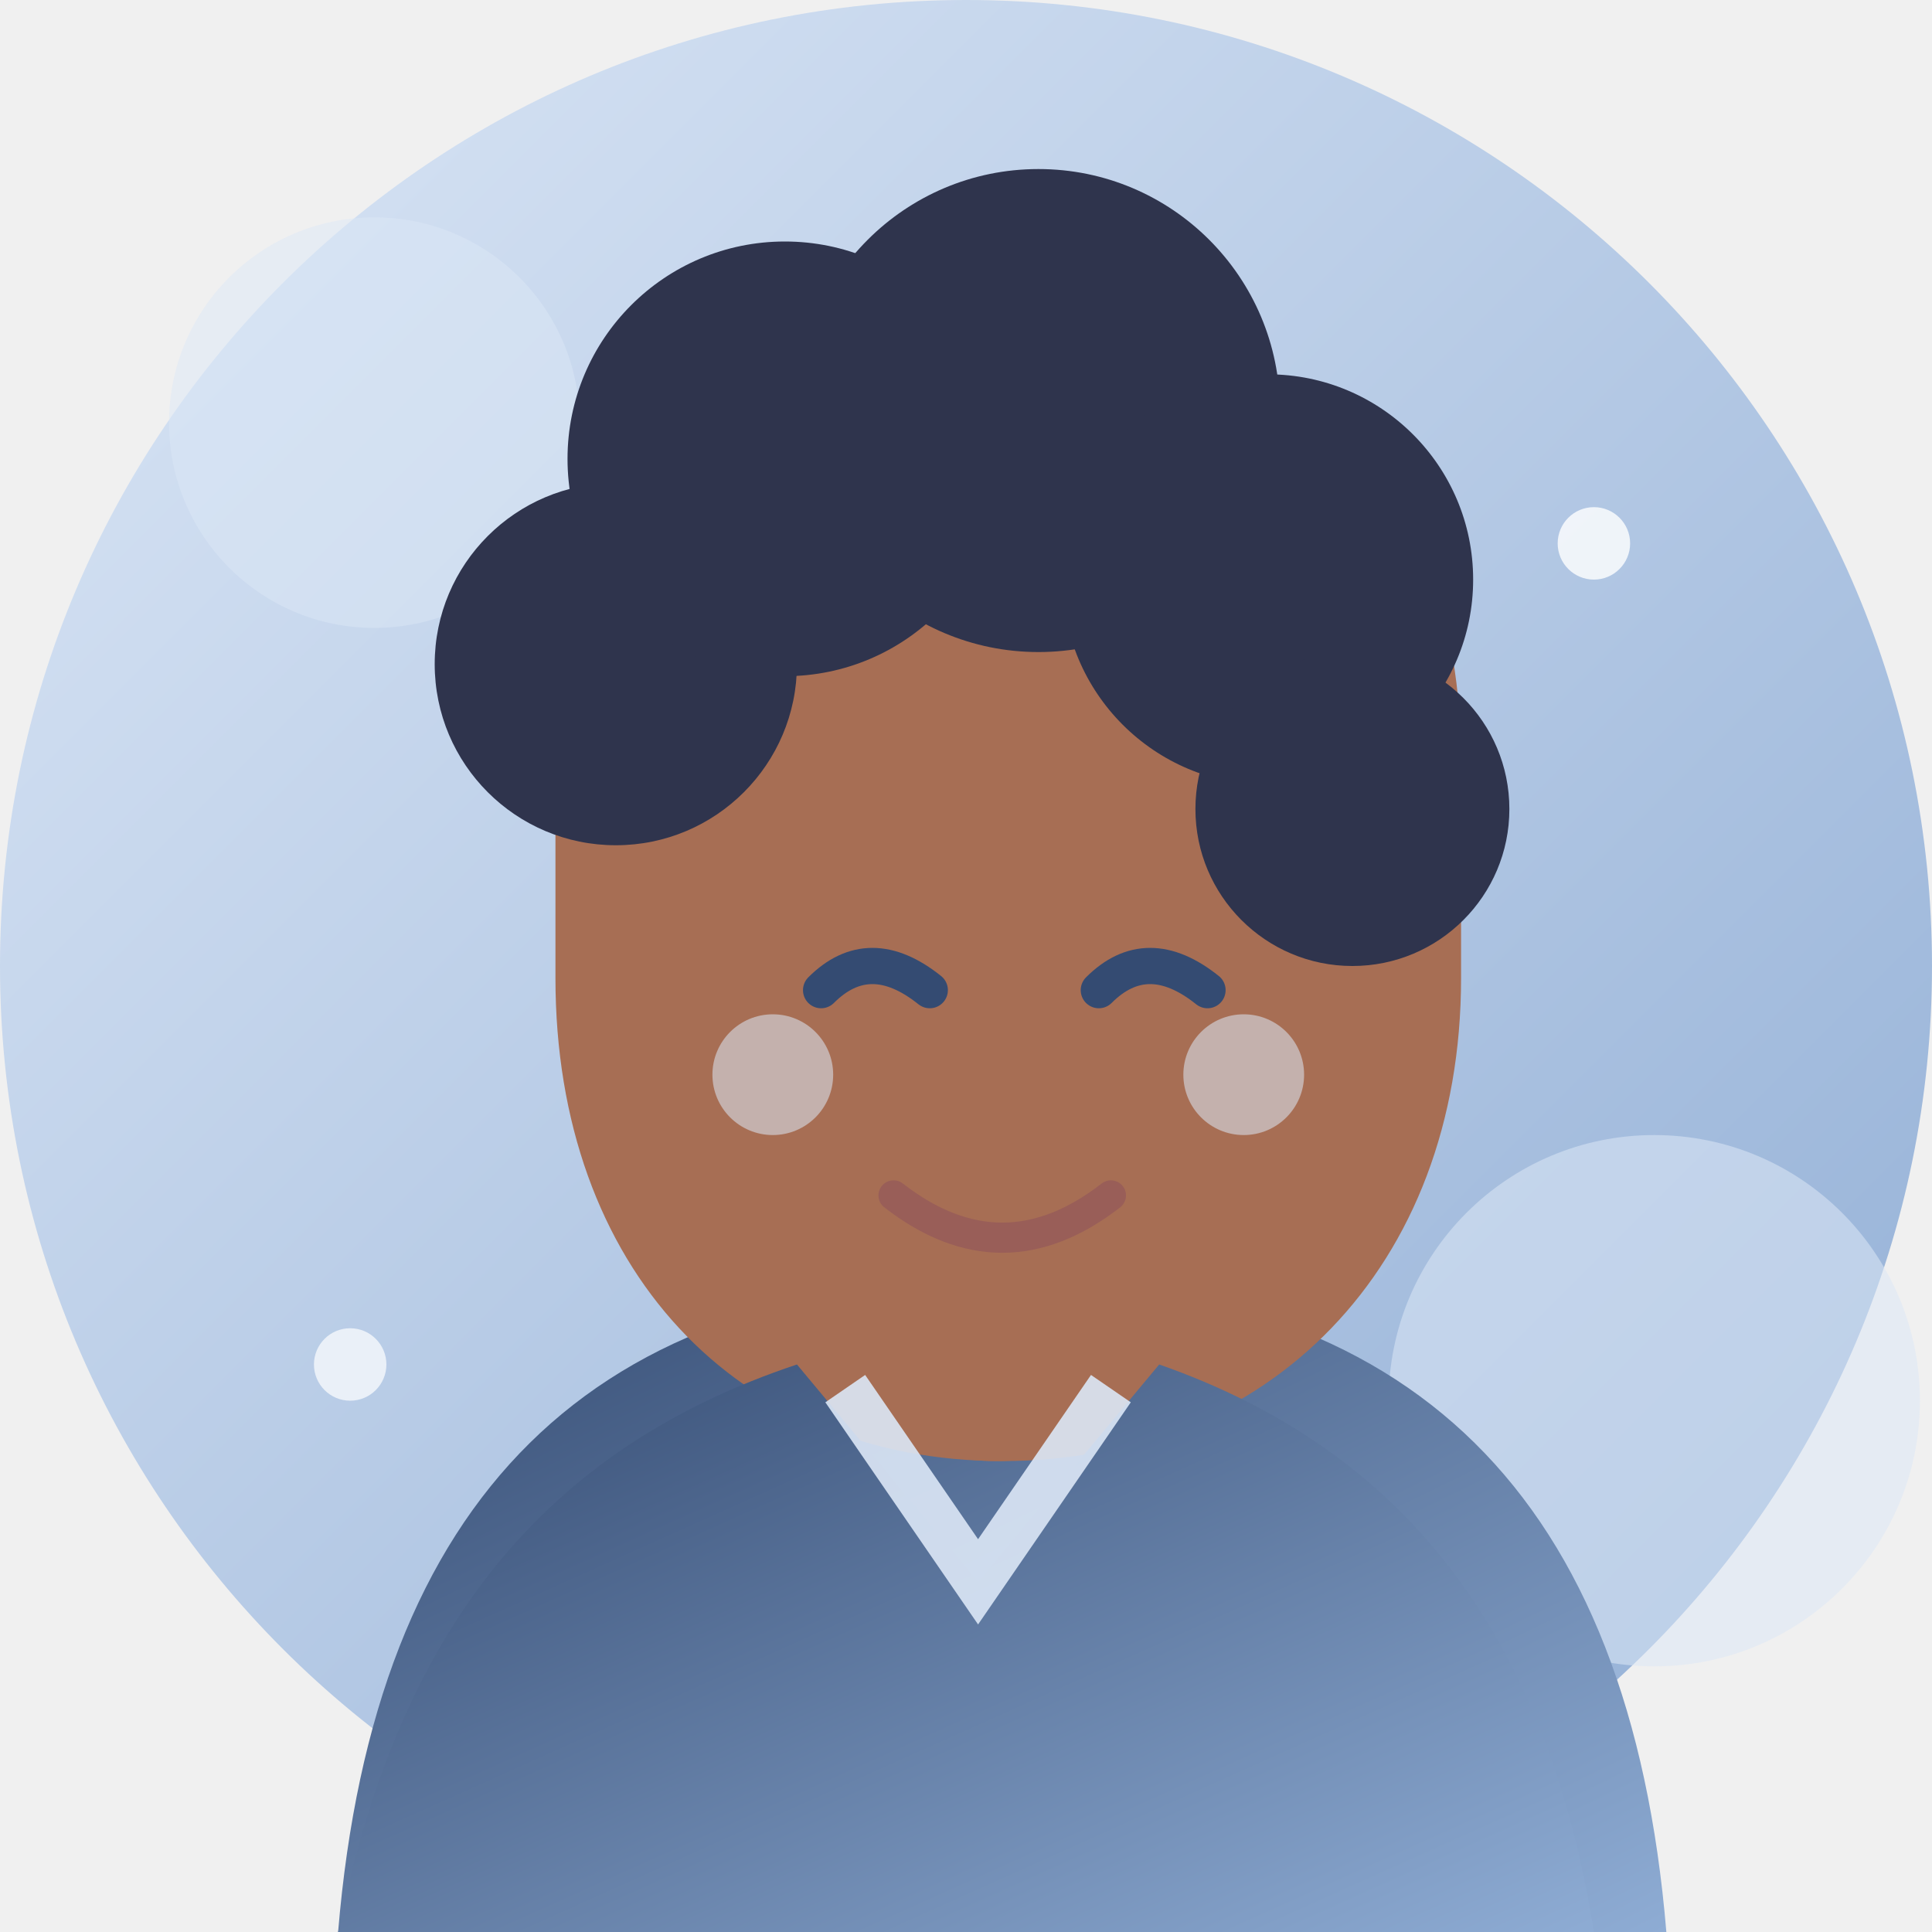
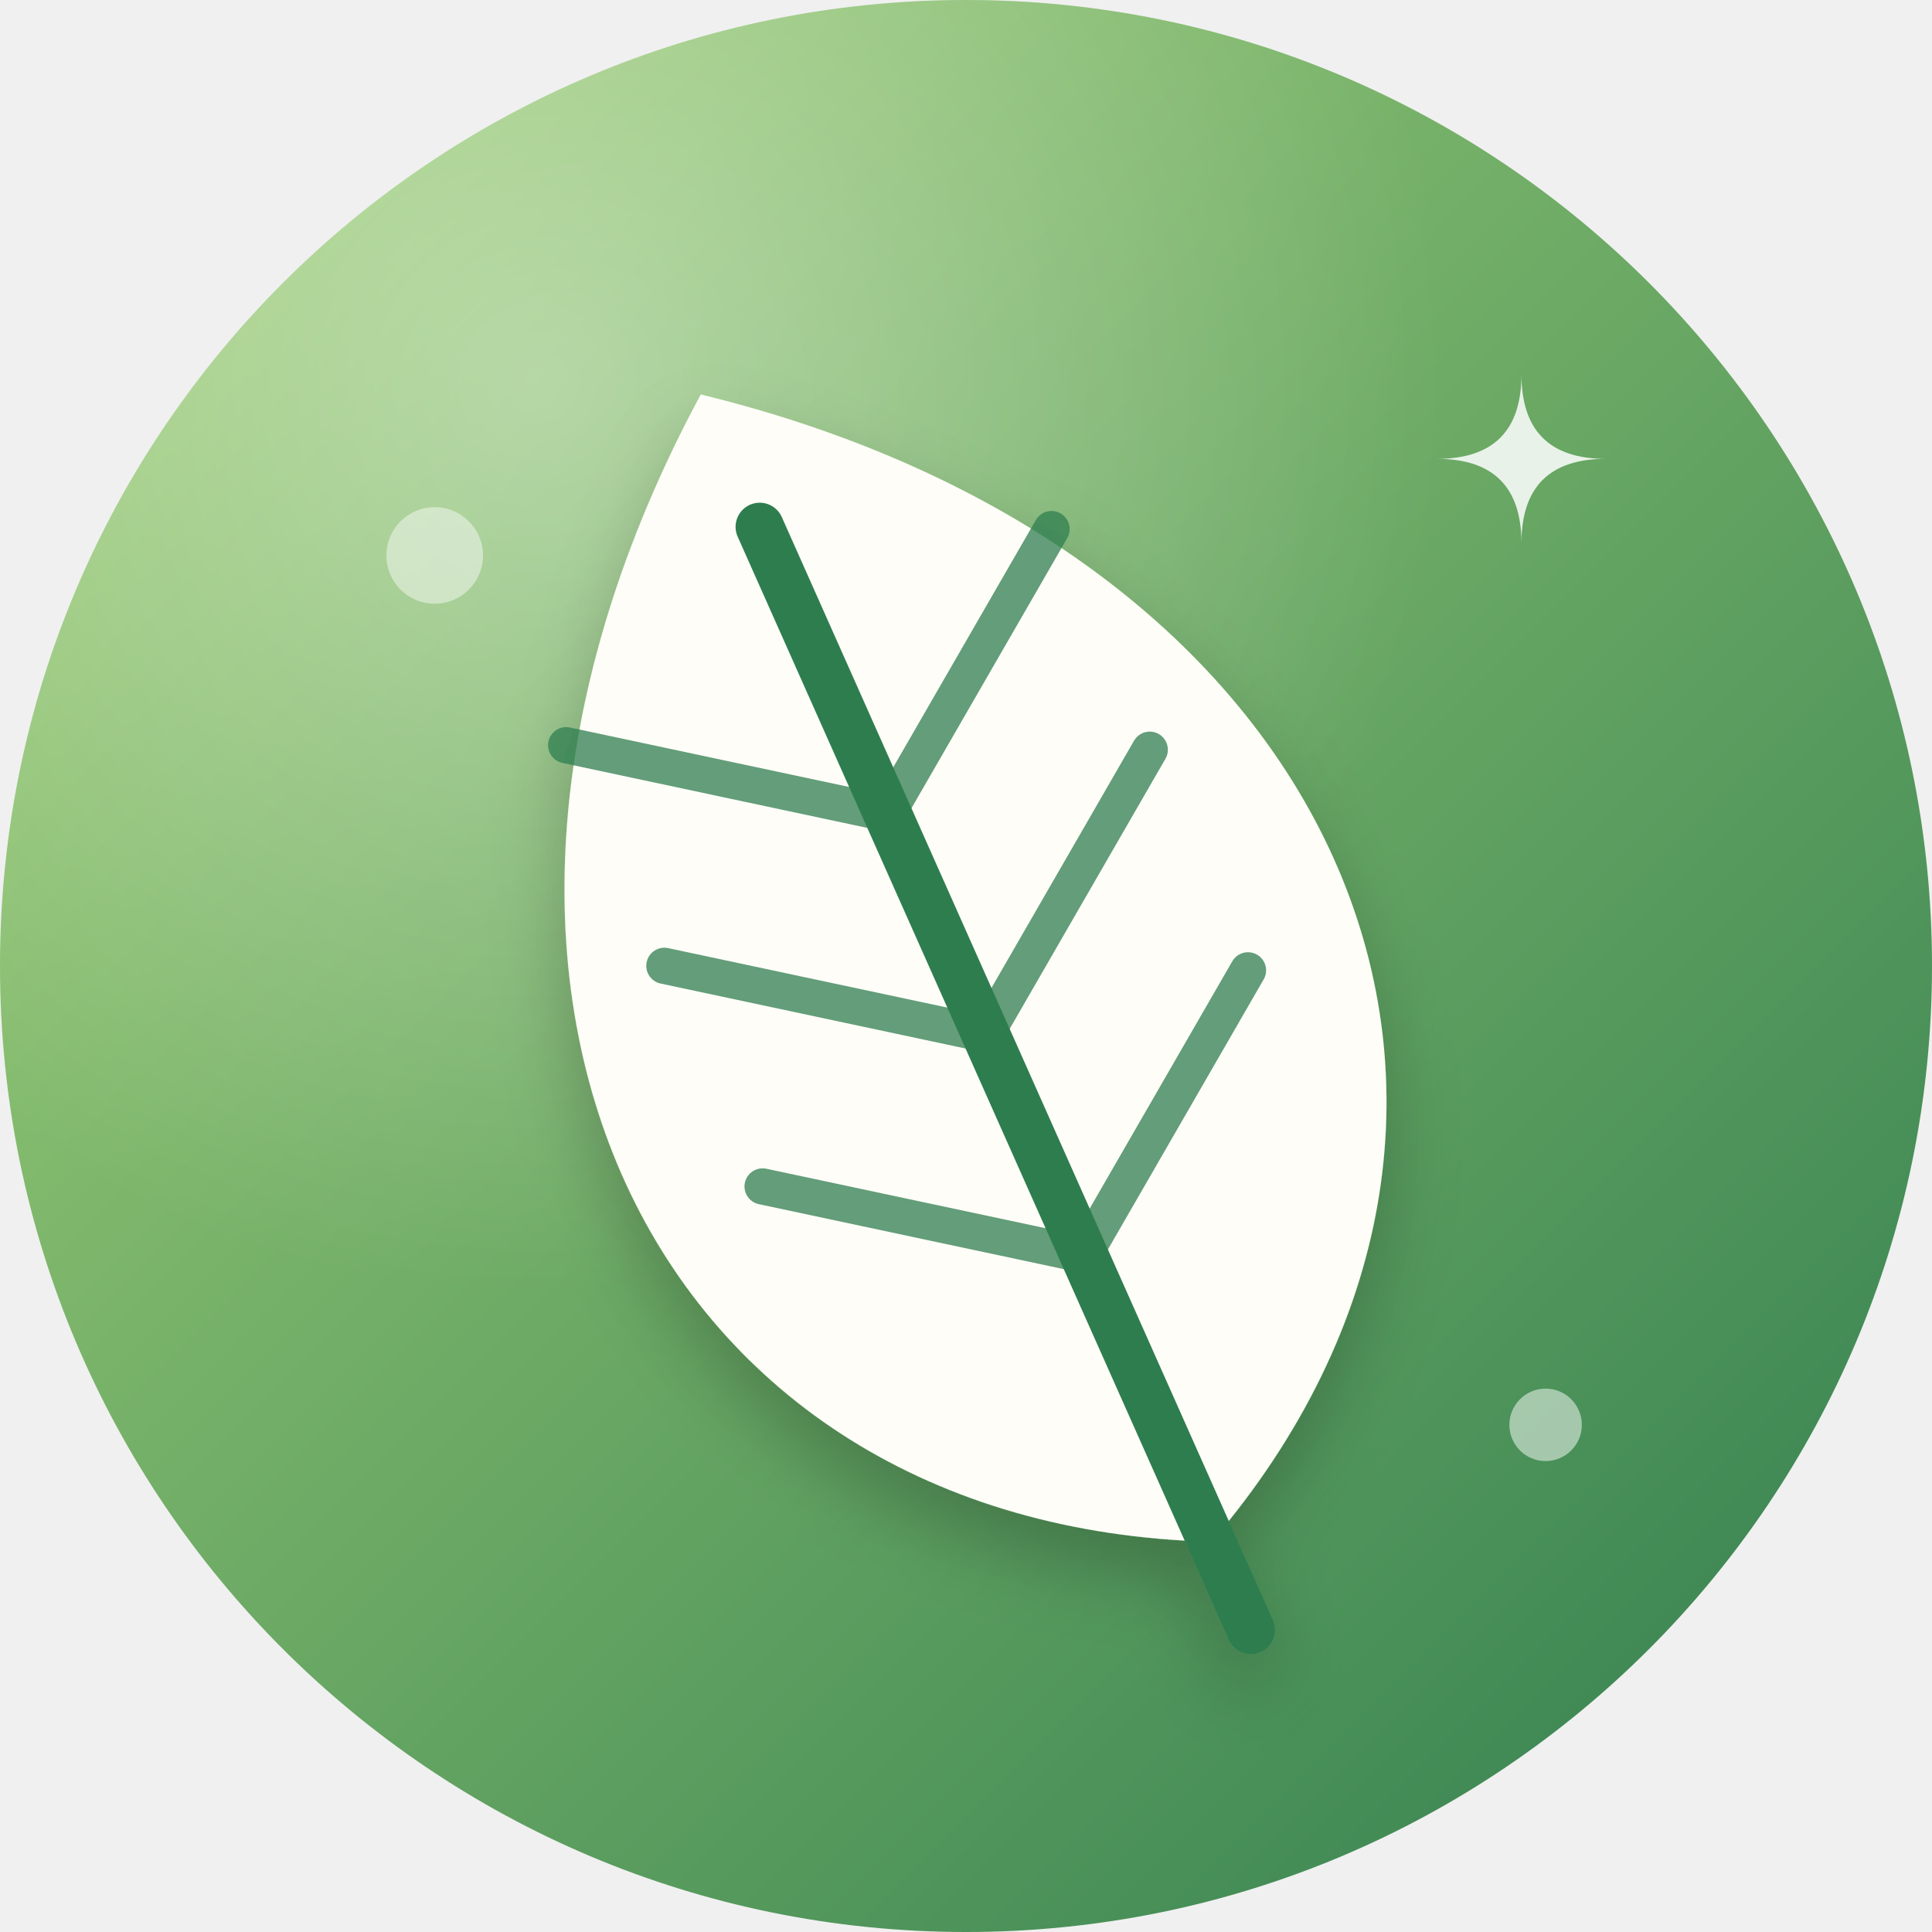
- <svg xmlns="http://www.w3.org/2000/svg" viewBox="0 0 160 160" role="img" aria-label="Illustrated student portrait">
+ <svg xmlns="http://www.w3.org/2000/svg" viewBox="0 0 160 160" role="img" aria-label="Leaf">
  <defs>
-     <linearGradient id="bg" x1="0" y1="0" x2="1" y2="1">
-       <stop stop-color="#dce7f6" />
-       <stop offset="1" stop-color="#8eacd4" />
+     <linearGradient id="g" x1="0" y1="0" x2="1" y2="1">
+       <stop stop-color="#a6d47a" />
+       <stop offset="1" stop-color="#2f7d4f" />
    </linearGradient>
-     <linearGradient id="shirt" x1="0" y1="0" x2="1" y2="1">
-       <stop stop-color="#344b72" />
-       <stop offset="1" stop-color="#8eacd4" />
-     </linearGradient>
+     <radialGradient id="h" cx=".28" cy=".2" r=".85">
+       <stop stop-color="#fff" stop-opacity=".38" />
+       <stop offset=".55" stop-color="#fff" stop-opacity="0" />
+     </radialGradient>
+     <filter id="s" x="-20%" y="-20%" width="140%" height="140%">
+       <feDropShadow dx="0" dy="3" stdDeviation="3" flood-color="#000" flood-opacity=".22" />
+     </filter>
  </defs>
-   <rect width="160" height="160" rx="80" fill="url(#bg)" />
-   <circle cx="31" cy="35" r="17" fill="#dce7f6" opacity=".5" />
-   <circle cx="137" cy="116" r="22" fill="#dce7f6" opacity=".55" />
-   <path d="M28 160c3-36 21-54 55-54s52 18 55 54" fill="url(#shirt)" />
-   <path d="M68 99v16c9 8 20 8 29 0V98" fill="#a76e54" />
-   <path d="M46 63c0-24 14-38 37-38s38 14 38 38v18c0 24-16 40-38 40S46 105 46 81Z" fill="#a76e54" />
-   <g fill="#2f344d">
-     <circle cx="51" cy="55" r="15" />
-     <circle cx="65" cy="38" r="18" />
-     <circle cx="86" cy="34" r="20" />
-     <circle cx="105" cy="48" r="17" />
-     <circle cx="112" cy="67" r="13" />
+   <circle cx="80" cy="80" r="80" fill="url(#g)" />
+   <circle cx="80" cy="80" r="80" fill="url(#h)" />
+   <circle cx="36" cy="46" r="4" fill="#fff" opacity="0.45" />
+   <circle cx="128" cy="118" r="3" fill="#fff" opacity="0.5" />
+   <path d="M126 31Q126 38 133 38Q126 38 126 45Q126 38 119 38Q126 38 126 31Z" fill="#fff" opacity="0.85" />
+   <g filter="url(#s)" stroke-linecap="round" stroke-linejoin="round">
+     <g transform="rotate(-24 80 82)">
+       <path d="M80 132C38 112 36 62 80 28C124 62 122 112 80 132Z" fill="#fffdf8" />
+       <path d="M80 140V40" stroke="#2f7d4f" stroke-width="4" fill="none" />
+       <path d="M80 66L58 50" stroke="#2f7d4f" stroke-width="3" opacity=".75" fill="none" />
+       <path d="M80 66L102 50" stroke="#2f7d4f" stroke-width="3" opacity=".75" fill="none" />
+       <path d="M80 86L58 70" stroke="#2f7d4f" stroke-width="3" opacity=".75" fill="none" />
+       <path d="M80 86L102 70" stroke="#2f7d4f" stroke-width="3" opacity=".75" fill="none" />
+       <path d="M80 106L58 90" stroke="#2f7d4f" stroke-width="3" opacity=".75" fill="none" />
+       <path d="M80 106L102 90" stroke="#2f7d4f" stroke-width="3" opacity=".75" fill="none" />
+     </g>
  </g>
-   <path d="M68 82q4-4 9 0M91 82q4-4 9 0" fill="none" stroke="#344b72" stroke-width="3" stroke-linecap="round" />
-   <path d="M74 99q9 7 18 0" fill="none" stroke="#995e58" stroke-width="2.5" stroke-linecap="round" />
-   <circle cx="64" cy="89" r="5" fill="#dce7f6" opacity=".55" />
-   <circle cx="103" cy="89" r="5" fill="#dce7f6" opacity=".55" />
-   <path d="M28 160c5-25 17-40 38-47l15 18 15-18c20 7 32 22 36 47Z" fill="url(#shirt)" />
-   <path d="m70 115 11 16 11-16" fill="none" stroke="#dce7f6" stroke-width="4" opacity=".9" />
-   <circle cx="29" cy="113" r="3" fill="#fff" opacity=".7" />
-   <circle cx="132" cy="45" r="3" fill="#fff" opacity=".8" />
</svg>
